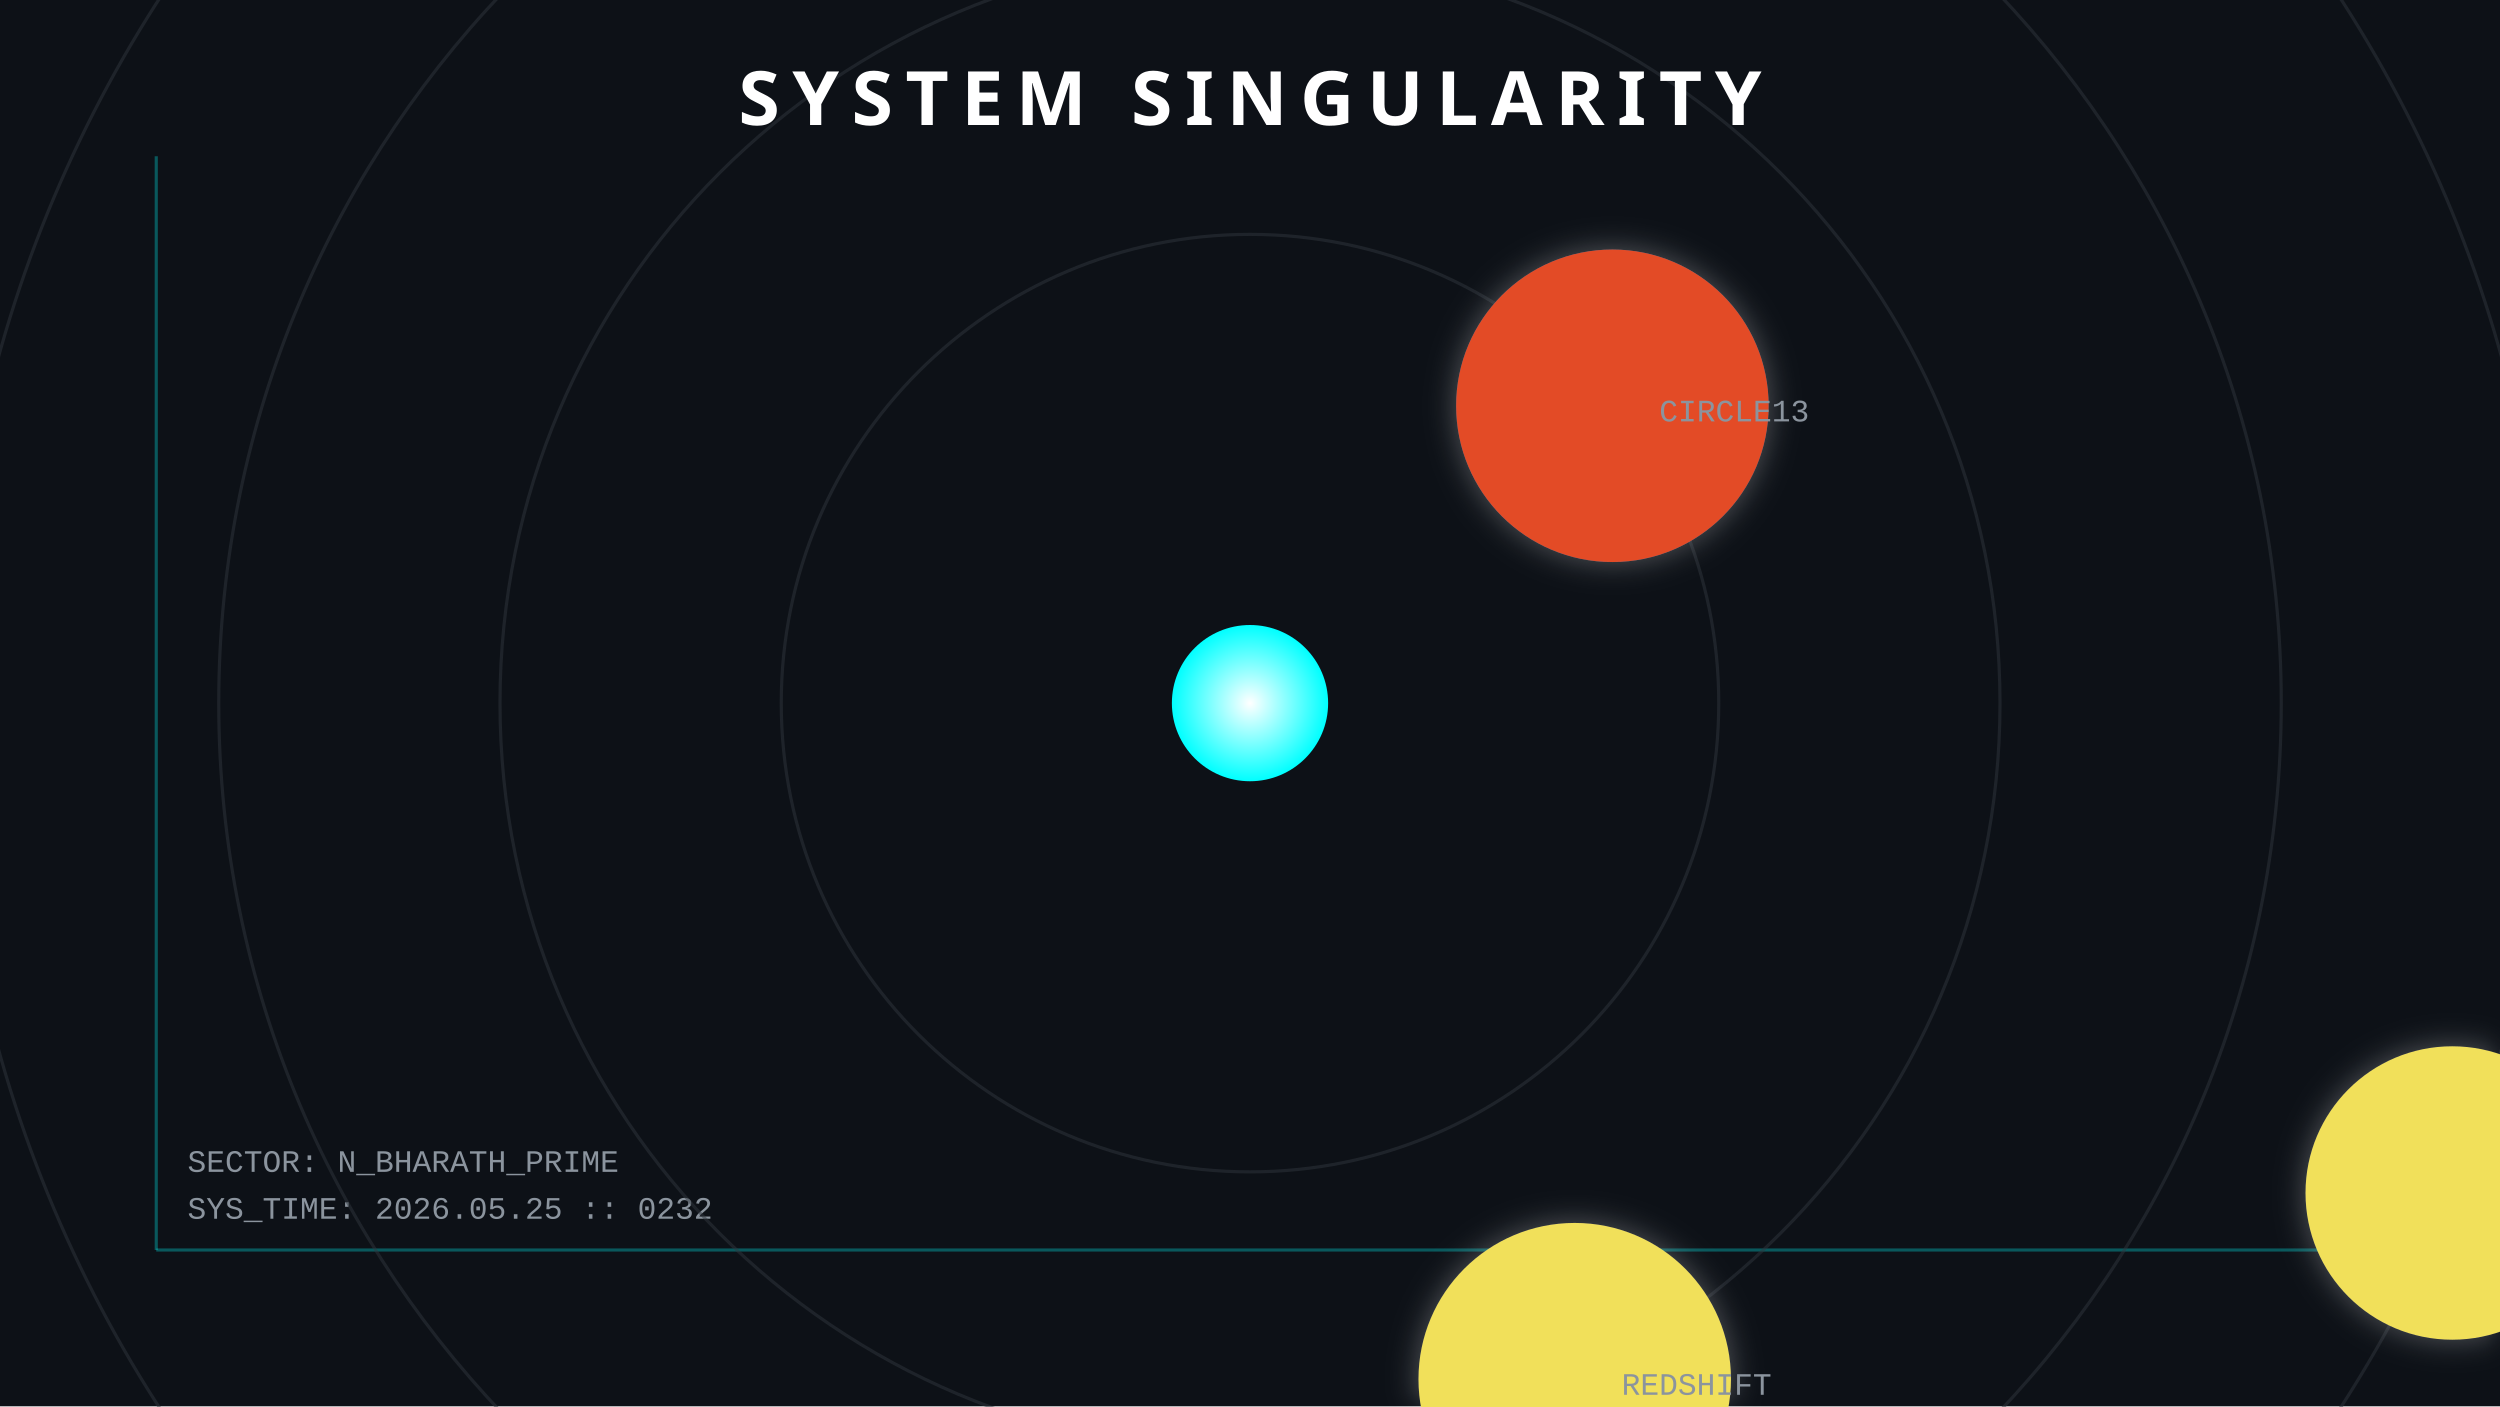
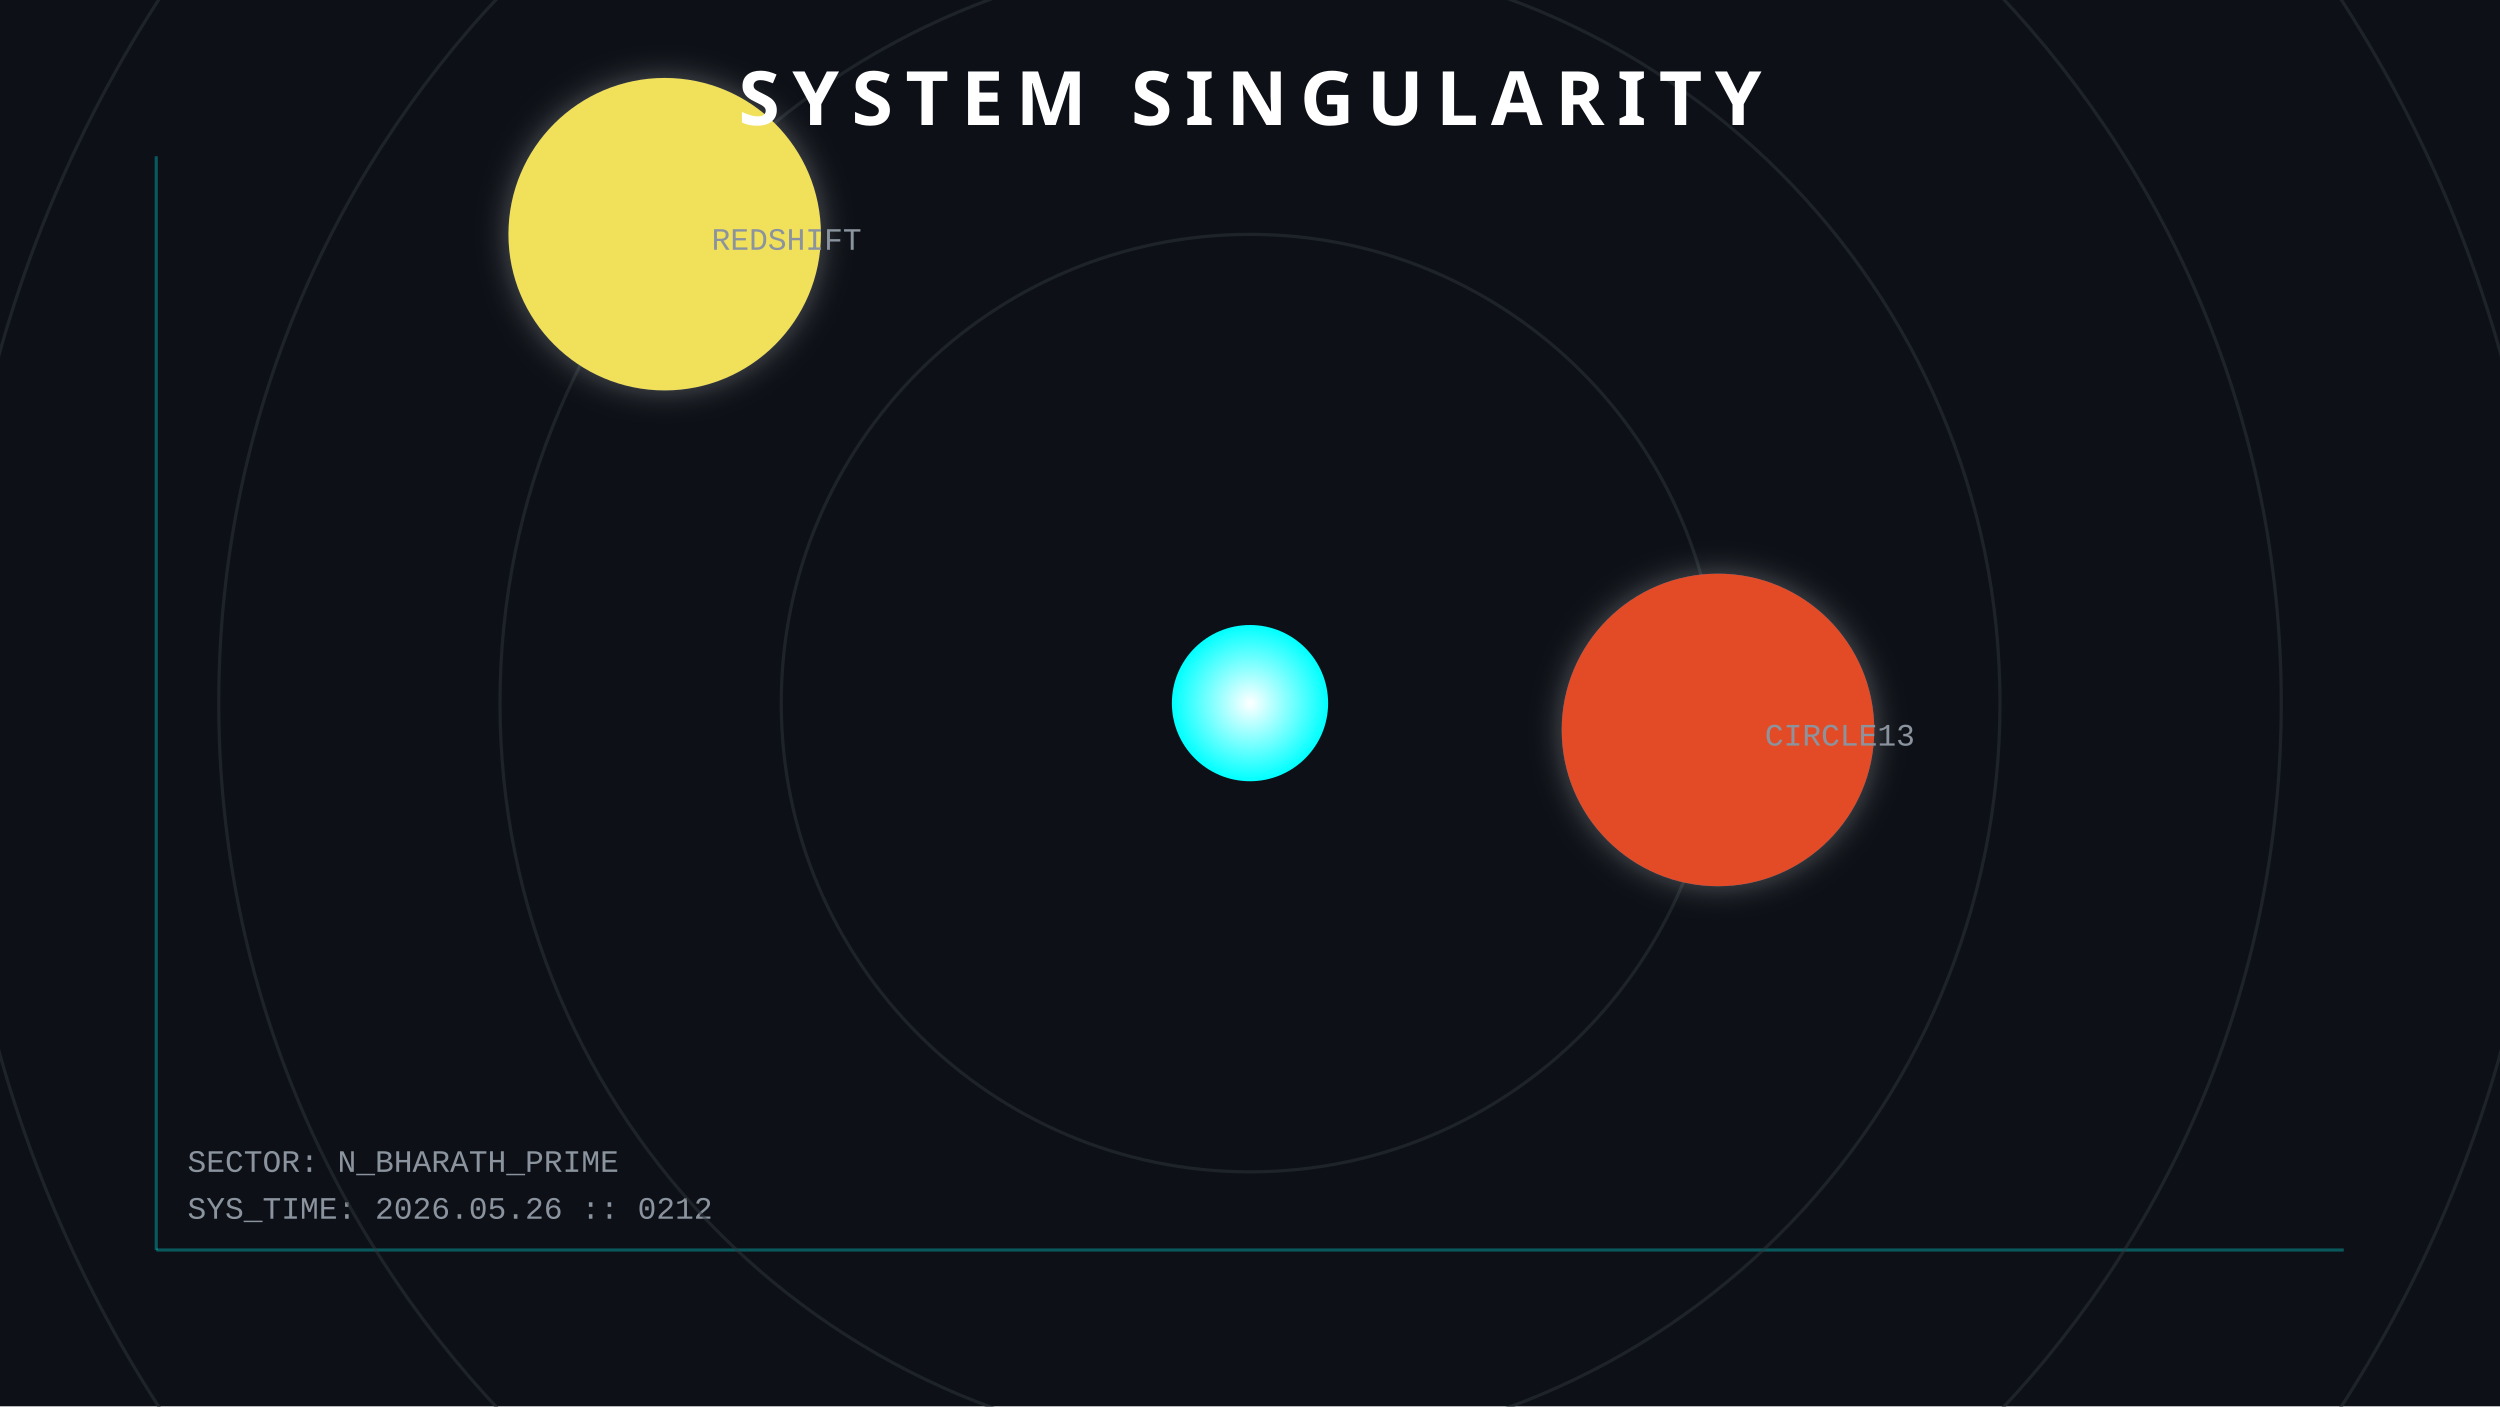
<svg xmlns="http://www.w3.org/2000/svg" width="800" height="450">
  <style>
        .orbit { fill: none; stroke: #30363d; stroke-width: 1; opacity: 0.5; }
        .planet { filter: drop-shadow(0 0 5px rgba(255,255,255,0.3)); }
        .text { font-family: 'Courier New', monospace; fill: #8b949e; font-size: 10px; }
        .title { font-family: sans-serif; fill: white; font-weight: bold; font-size: 24px; letter-spacing: 4px; }
        .hud-line { stroke: #00ffff; stroke-width: 1; opacity: 0.3; }
        
        /* ANIMATIONS */
        @keyframes pulse { 0% { r: 25; opacity: 0.8; } 50% { r: 30; opacity: 0.4; } 100% { r: 25; opacity: 0.8; } }
        .sun { animation: pulse 4s infinite; }
    </style>
  <rect width="100%" height="100%" fill="#0d1117" />
  <line x1="50" y1="50" x2="50" y2="400" class="hud-line" />
  <line x1="50" y1="400" x2="750" y2="400" class="hud-line" />
-   <text x="60" y="390" class="text">SYS_TIME: 2026.05.25 :: 0232</text>
+   <text x="60" y="390" class="text">SYS_TIME: 2026.05.26 :: 0212</text>
  <text x="60" y="375" class="text">SECTOR: N_BHARATH_PRIME</text>
  <circle cx="400" cy="225" r="25" fill="url(#grad1)" class="sun" />
  <defs>
    <radialGradient id="grad1" cx="50%" cy="50%" r="50%" fx="50%" fy="50%">
      <stop offset="0%" style="stop-color:white;stop-opacity:1" />
      <stop offset="100%" style="stop-color:#00ffff;stop-opacity:1" />
    </radialGradient>
  </defs>
  <circle cx="400" cy="225" r="150.0" class="orbit" />
-   <circle cx="515.962" cy="129.853" r="50" fill="#e34c26" class="planet" />
-   <text x="530.962" y="134.853" class="text" fill="white">CIRCLE13</text>
+   <circle cx="549.754" cy="233.582" r="50" fill="#e34c26" class="planet" />
+   <text x="564.754" y="238.582" class="text" fill="white">CIRCLE13</text>
  <circle cx="400" cy="225" r="240.0" class="orbit" />
-   <circle cx="503.912" cy="441.338" r="50" fill="#f1e05a" class="planet" />
-   <text x="518.912" y="446.338" class="text" fill="white">REDSHIFT</text>
+   <circle cx="212.698" cy="74.94" r="50" fill="#f1e05a" class="planet" />
+   <text x="227.698" y="79.94" class="text" fill="white">REDSHIFT</text>
  <circle cx="400" cy="225" r="330.0" class="orbit" />
-   <circle cx="374.885" cy="-104.043" r="50" fill="#e34c26" class="planet" />
-   <text x="389.885" y="-99.043" class="text" fill="white">ALVRYN-AI</text>
+   <circle cx="315.733" cy="-94.06" r="50" fill="#e34c26" class="planet" />
+   <text x="330.733" y="-89.06" class="text" fill="white">ALVRYN-AI</text>
  <circle cx="400" cy="225" r="415.422" class="orbit" />
-   <circle cx="784.71" cy="381.76" r="46.948" fill="#f1e05a" class="planet" />
-   <text x="799.71" y="386.76" class="text" fill="white">DRIFT-CIRCLE13</text>
+   <circle cx="443.524" cy="638.136" r="46.948" fill="#f1e05a" class="planet" />
+   <text x="458.524" y="643.136" class="text" fill="white">DRIFT-CIRCLE13</text>
  <circle cx="400" cy="225" r="461.81" class="orbit" />
-   <circle cx="527.137" cy="668.964" r="20.925" fill="#2b7489" class="planet" />
-   <text x="542.137" y="673.964" class="text" fill="white">DSATM-EXAM-SYSTEM-</text>
-   <circle cx="400" cy="225" r="504.912" class="orbit" />
-   <circle cx="738.056" cy="600.039" r="18.735" fill="#8b949e" class="planet" />
-   <text x="753.056" y="605.039" class="text" fill="white">NBHARATH1306</text>
-   <circle cx="400" cy="225" r="547.144" class="orbit" />
-   <circle cx="901.639" cy="443.463" r="18.155" fill="#e34c26" class="planet" />
-   <text x="916.639" y="448.463" class="text" fill="white">WEBSITE-EQUDATOR-TRADING-PLATFORM</text>
-   <circle cx="400" cy="225" r="577.977" class="orbit" />
-   <circle cx="775.935" cy="664.01" r="10.555" fill="#8b949e" class="planet" />
-   <text x="790.935" y="669.01" class="text" fill="white">FLASK</text>
-   <circle cx="400" cy="225" r="608.25" class="orbit" />
-   <circle cx="176.444" cy="790.677" r="10.182" fill="#8b949e" class="planet" />
-   <text x="191.444" y="795.677" class="text" fill="white">HCF-INTERNSHIP</text>
-   <circle cx="400" cy="225" r="637.119" class="orbit" />
-   <circle cx="856.188" cy="-219.761" r="9.246" fill="#8b949e" class="planet" />
+   <circle cx="860.55" cy="259.085" r="20.925" fill="#2b7489" class="planet" />
+   <text x="875.55" y="264.085" class="text" fill="white">DSATM-EXAM-SYSTEM-</text>
+   <circle cx="400" cy="225" r="504.915" class="orbit" />
+   <circle cx="628.814" cy="675.093" r="18.737" fill="#8b949e" class="planet" />
+   <text x="643.814" y="680.093" class="text" fill="white">NBHARATH1306</text>
+   <circle cx="400" cy="225" r="547.148" class="orbit" />
+   <circle cx="253.055" cy="-302.046" r="18.155" fill="#e34c26" class="planet" />
+   <text x="268.055" y="-297.046" class="text" fill="white">WEBSITE-EQUDATOR-TRADING-PLATFORM</text>
+   <circle cx="400" cy="225" r="577.98" class="orbit" />
+   <circle cx="-159.161" cy="78.715" r="10.555" fill="#8b949e" class="planet" />
+   <text x="-144.161" y="83.715" class="text" fill="white">FLASK</text>
+   <circle cx="400" cy="225" r="608.253" class="orbit" />
+   <circle cx="-146.55" cy="-41.936" r="10.182" fill="#8b949e" class="planet" />
+   <text x="-131.55" y="-36.936" class="text" fill="white">HCF-INTERNSHIP</text>
+   <circle cx="400" cy="225" r="637.122" class="orbit" />
+   <circle cx="561.854" cy="-391.221" r="9.246" fill="#8b949e" class="planet" />
  <text x="400" y="40" text-anchor="middle" class="title">SYSTEM SINGULARITY</text>
</svg>
